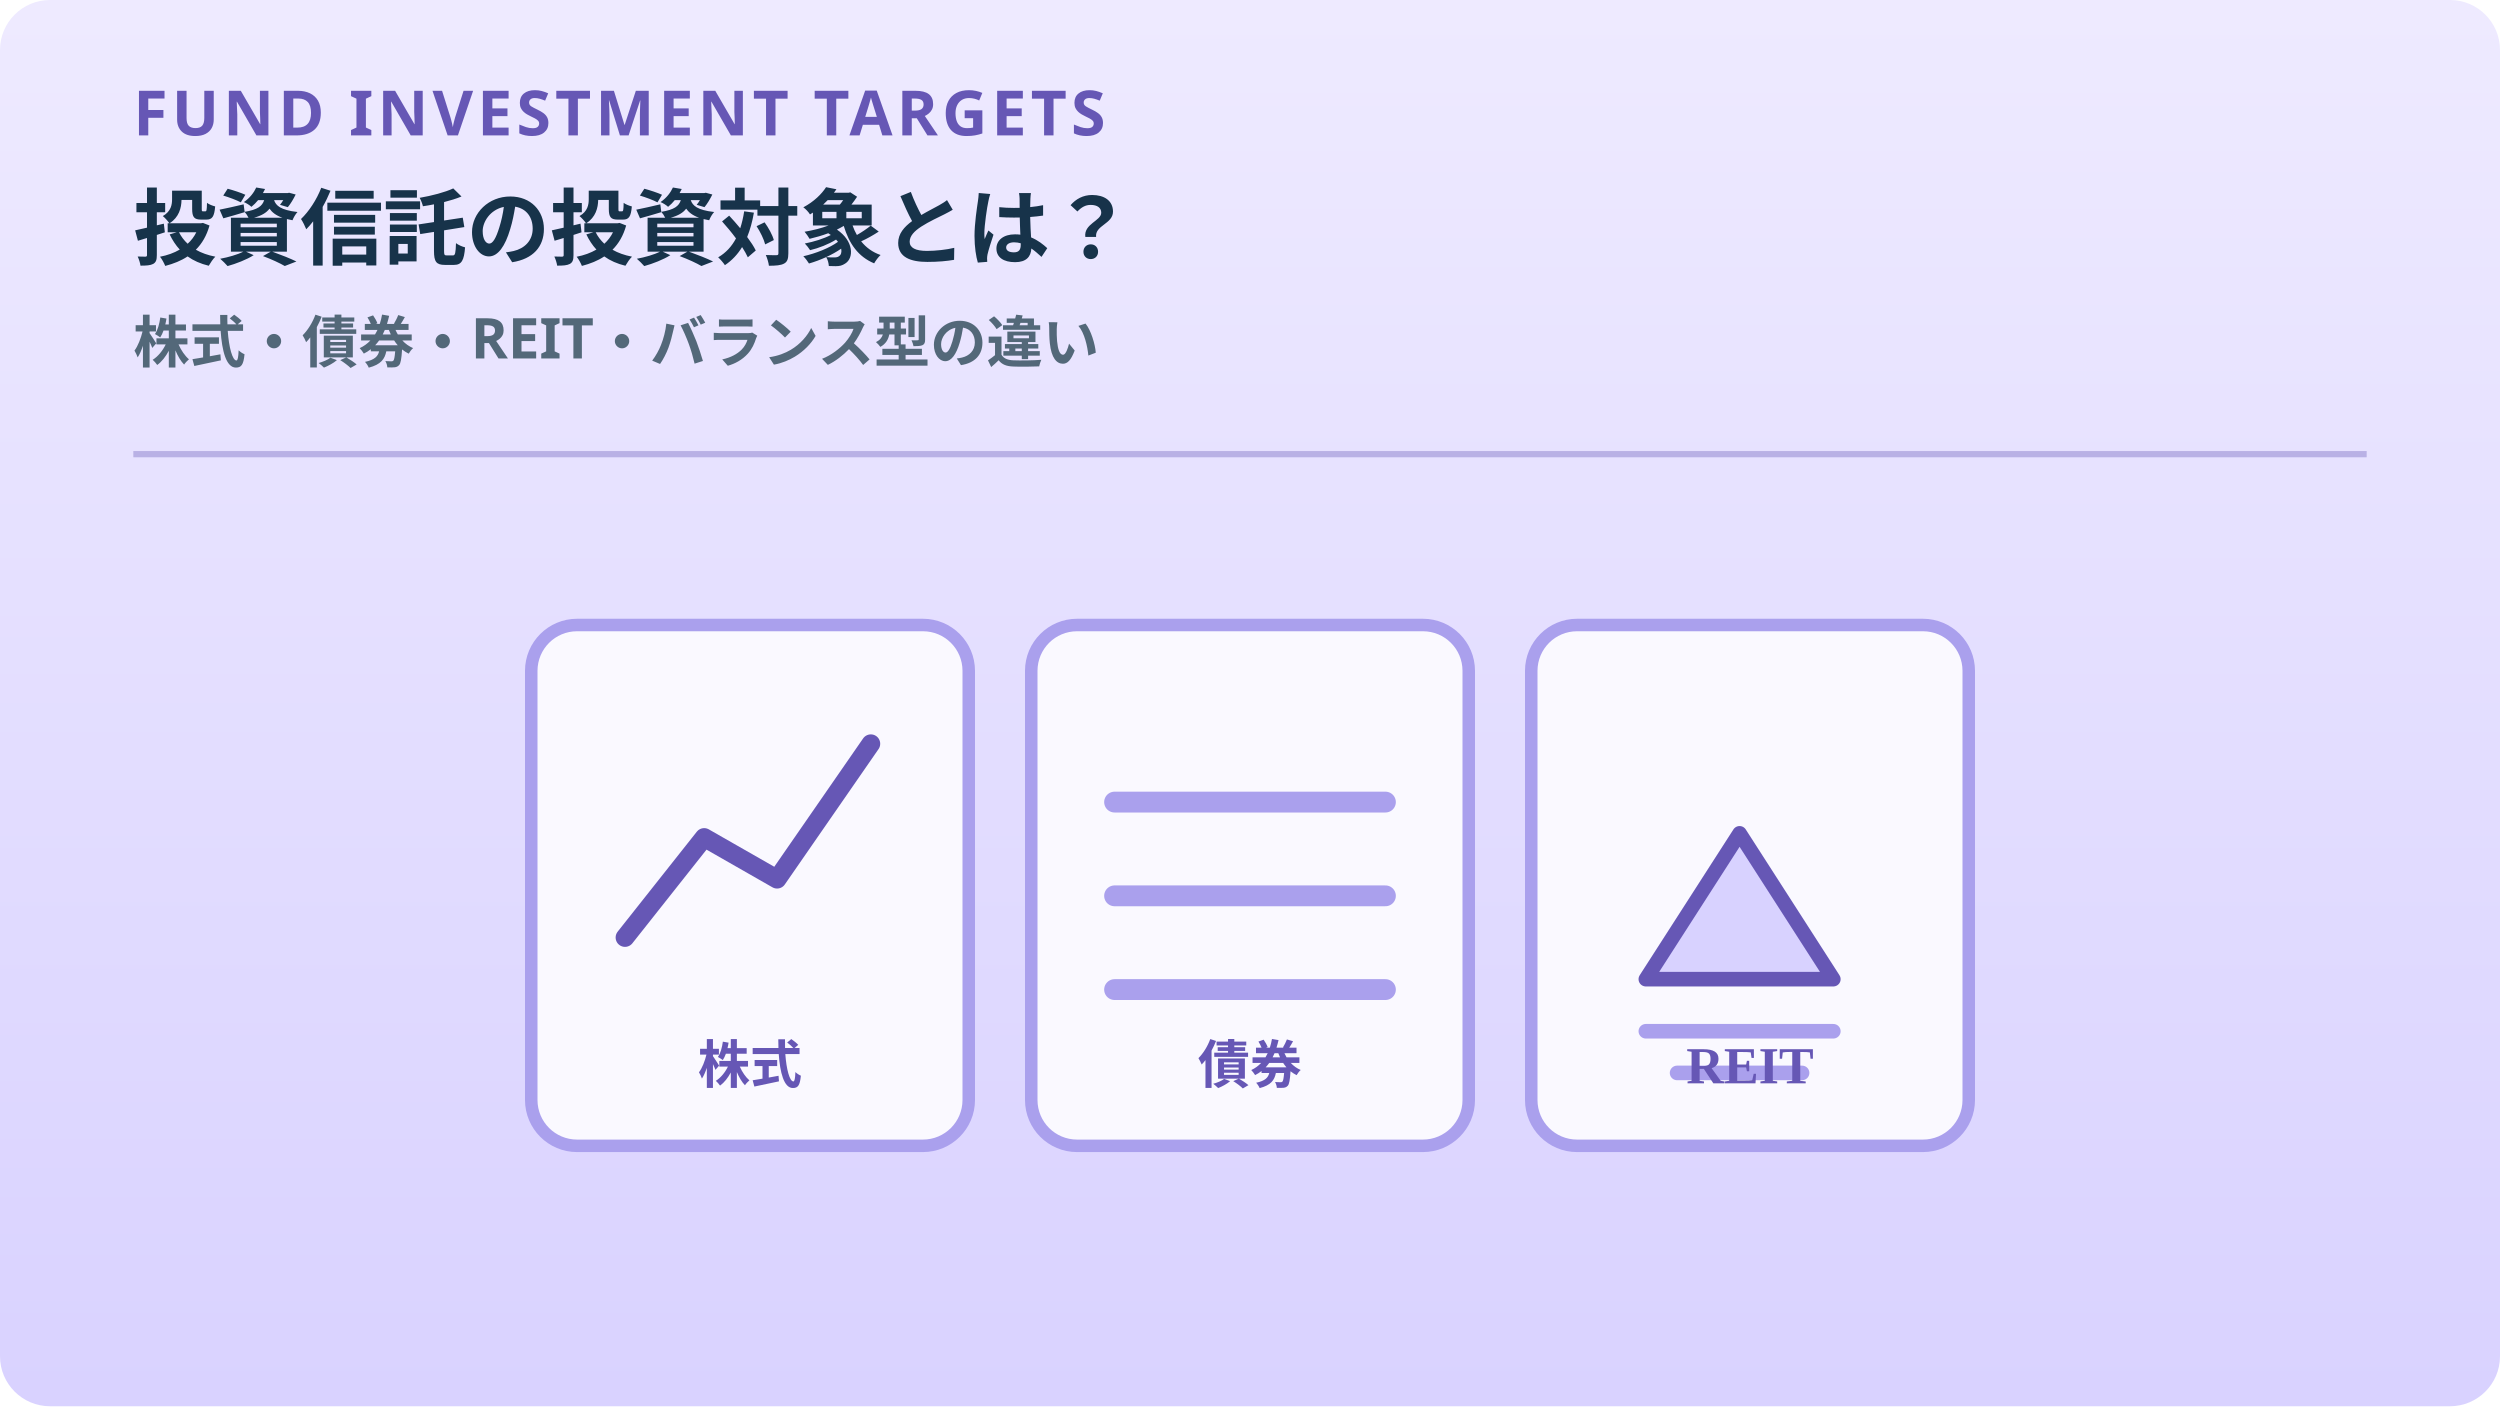
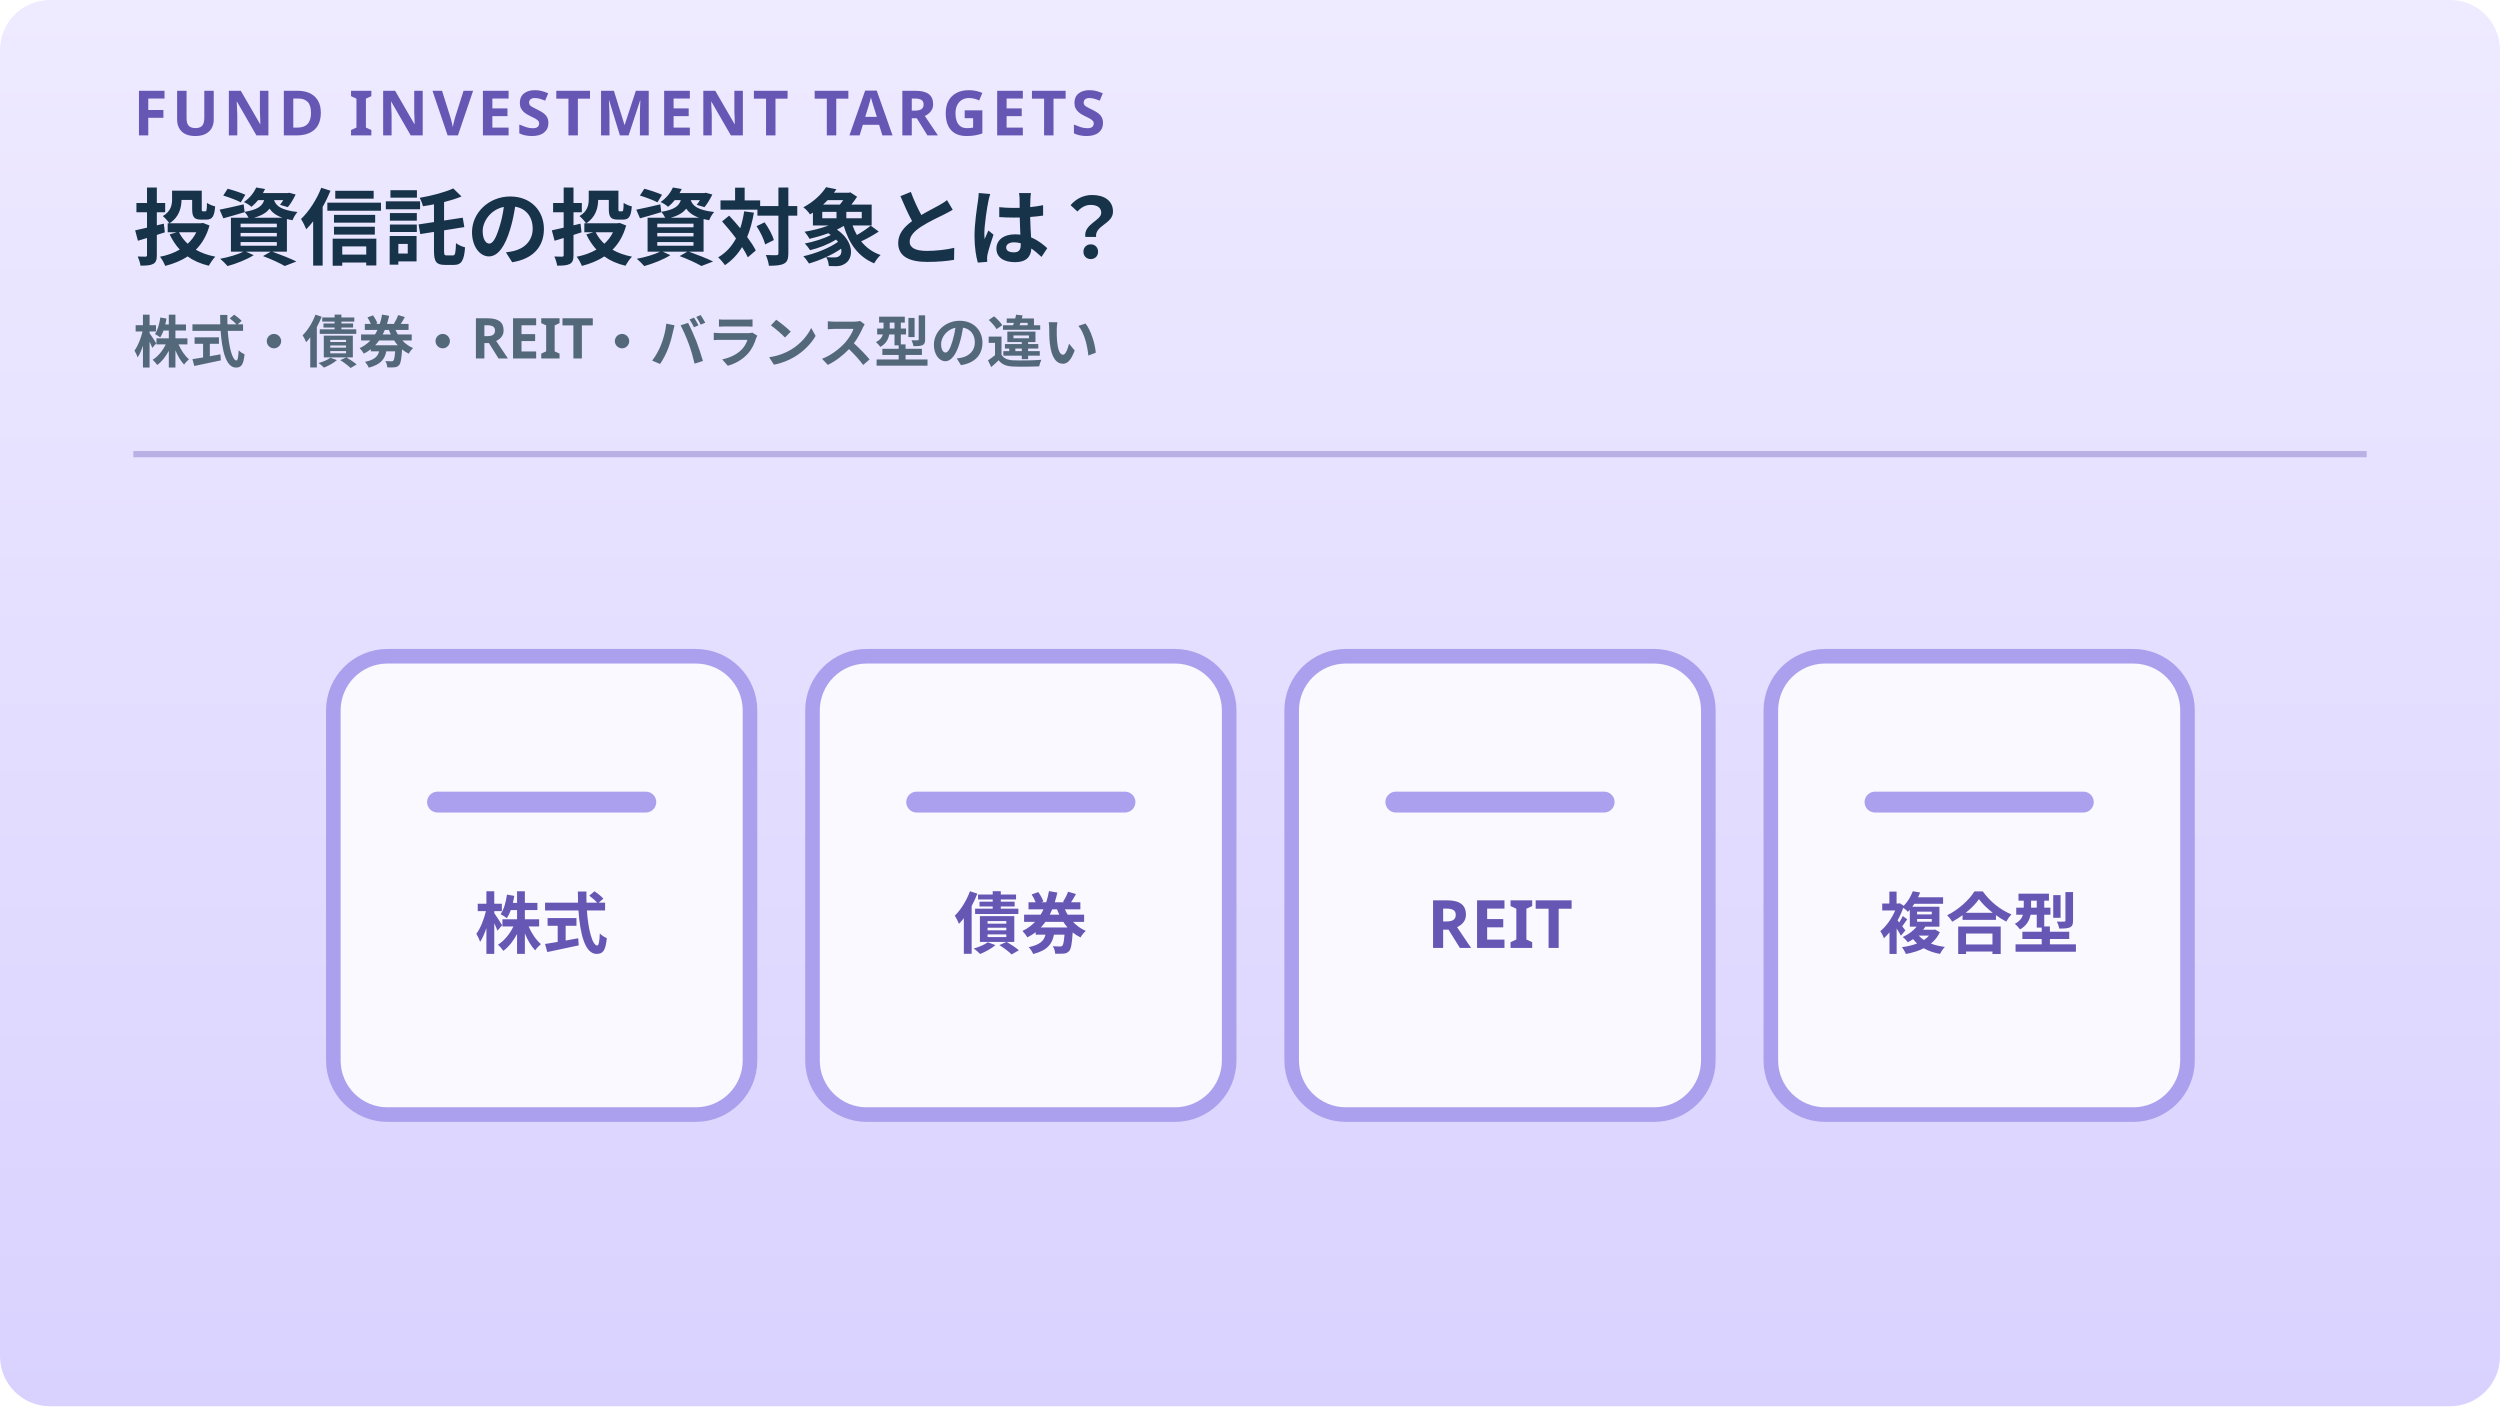
<svg xmlns="http://www.w3.org/2000/svg" width="1200" height="675" viewBox="0 0 1200 675" role="img" aria-label="投資信託の投資対象とは？株式・債券・REIT・バランス型の違い">
  <defs>
    <linearGradient id="bg" x1="0" y1="0" x2="0" y2="1">
      <stop stop-color="#eeeaff" />
      <stop offset="1" stop-color="#d9d2ff" />
    </linearGradient>
  </defs>
  <rect width="1200" height="675" rx="24" fill="url(#bg)" />
  <text x="64" y="65" font-family="sans-serif" font-size="30" font-weight="700" letter-spacing="2" fill="#6657b5">FUND INVESTMENT TARGETS</text>
  <text x="64" y="124" font-family="sans-serif" font-size="40" font-weight="800" fill="#17334a">投資信託の投資対象とは？</text>
  <text x="64" y="174" font-family="sans-serif" font-size="27" font-weight="700" fill="#536879">株式・債券・REIT・バランス型の違い</text>
  <path d="M64 218H1136" stroke="#6657b5" stroke-opacity=".35" stroke-width="3" />
-   <g stroke-linejoin="round">
-     <rect x="255" y="300" width="210" height="250" rx="22" fill="#faf9ff" stroke="#aaa0ed" stroke-width="6" />
-     <rect x="495" y="300" width="210" height="250" rx="22" fill="#faf9ff" stroke="#aaa0ed" stroke-width="6" />
-     <rect x="735" y="300" width="210" height="250" rx="22" fill="#faf9ff" stroke="#aaa0ed" stroke-width="6" />
-     <path d="M300 450l38-48 35 20 45-65" fill="none" stroke="#6657b5" stroke-width="9" stroke-linecap="round" />
-     <path d="M535 385h130M535 430h130M535 475h130" stroke="#aaa0ed" stroke-width="10" stroke-linecap="round" />
-     <path d="M790 470l45-70 45 70Z" fill="#d8d2ff" stroke="#6657b5" stroke-width="7" />
-     <path d="M790 495h90M805 515h60" stroke="#aaa0ed" stroke-width="7" stroke-linecap="round" />
-     <text x="360" y="520" text-anchor="middle" font-size="25" font-weight="800" fill="#6657b5">株式</text>
-     <text x="600" y="520" text-anchor="middle" font-size="25" font-weight="800" fill="#6657b5">債券</text>
-     <text x="840" y="520" text-anchor="middle" font-size="25" font-weight="800" fill="#6657b5">REIT</text>
+   <g>
+     <rect x="160" y="315" width="200" height="220" rx="26" fill="#faf9ff" stroke="#aaa0ed" stroke-width="7" />
+     <rect x="390" y="315" width="200" height="220" rx="26" fill="#faf9ff" stroke="#aaa0ed" stroke-width="7" />
+     <rect x="620" y="315" width="200" height="220" rx="26" fill="#faf9ff" stroke="#aaa0ed" stroke-width="7" />
+     <rect x="850" y="315" width="200" height="220" rx="26" fill="#faf9ff" stroke="#aaa0ed" stroke-width="7" />
+     <g font-family="sans-serif" font-size="32" font-weight="800" fill="#6657b5" text-anchor="middle">
+       <text x="260" y="455">株式</text>
+       <text x="490" y="455">債券</text>
+       <text x="720" y="455">REIT</text>
+       <text x="950" y="455">複合型</text>
+     </g>
+     <g stroke="#aaa0ed" stroke-width="10" stroke-linecap="round">
+       <path d="M210 385h100M440 385h100M670 385h100M900 385h100" />
+     </g>
  </g>
</svg>
